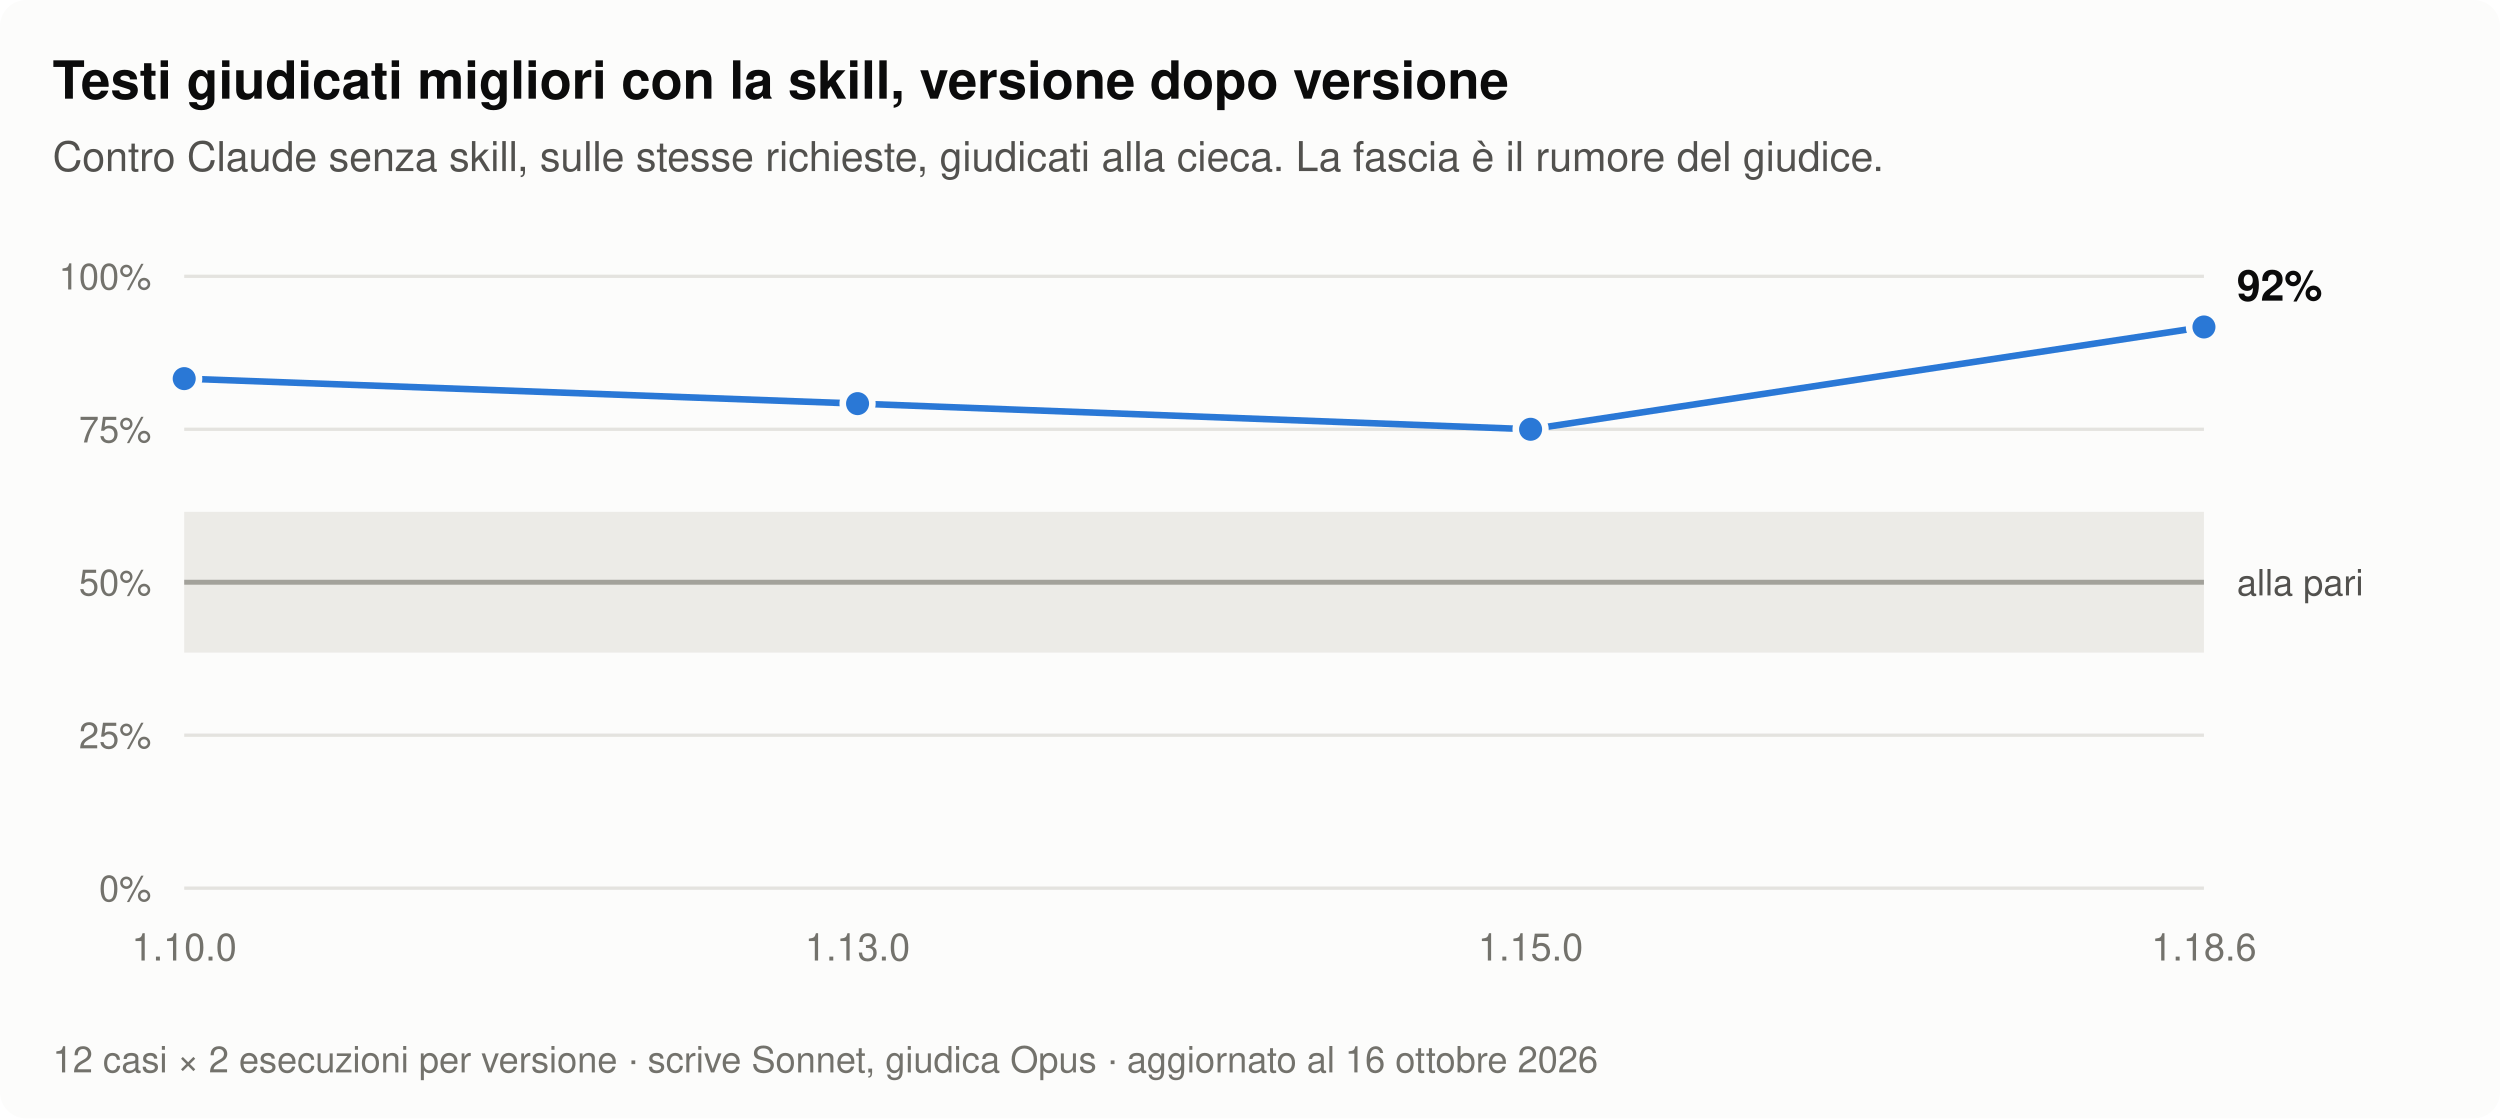
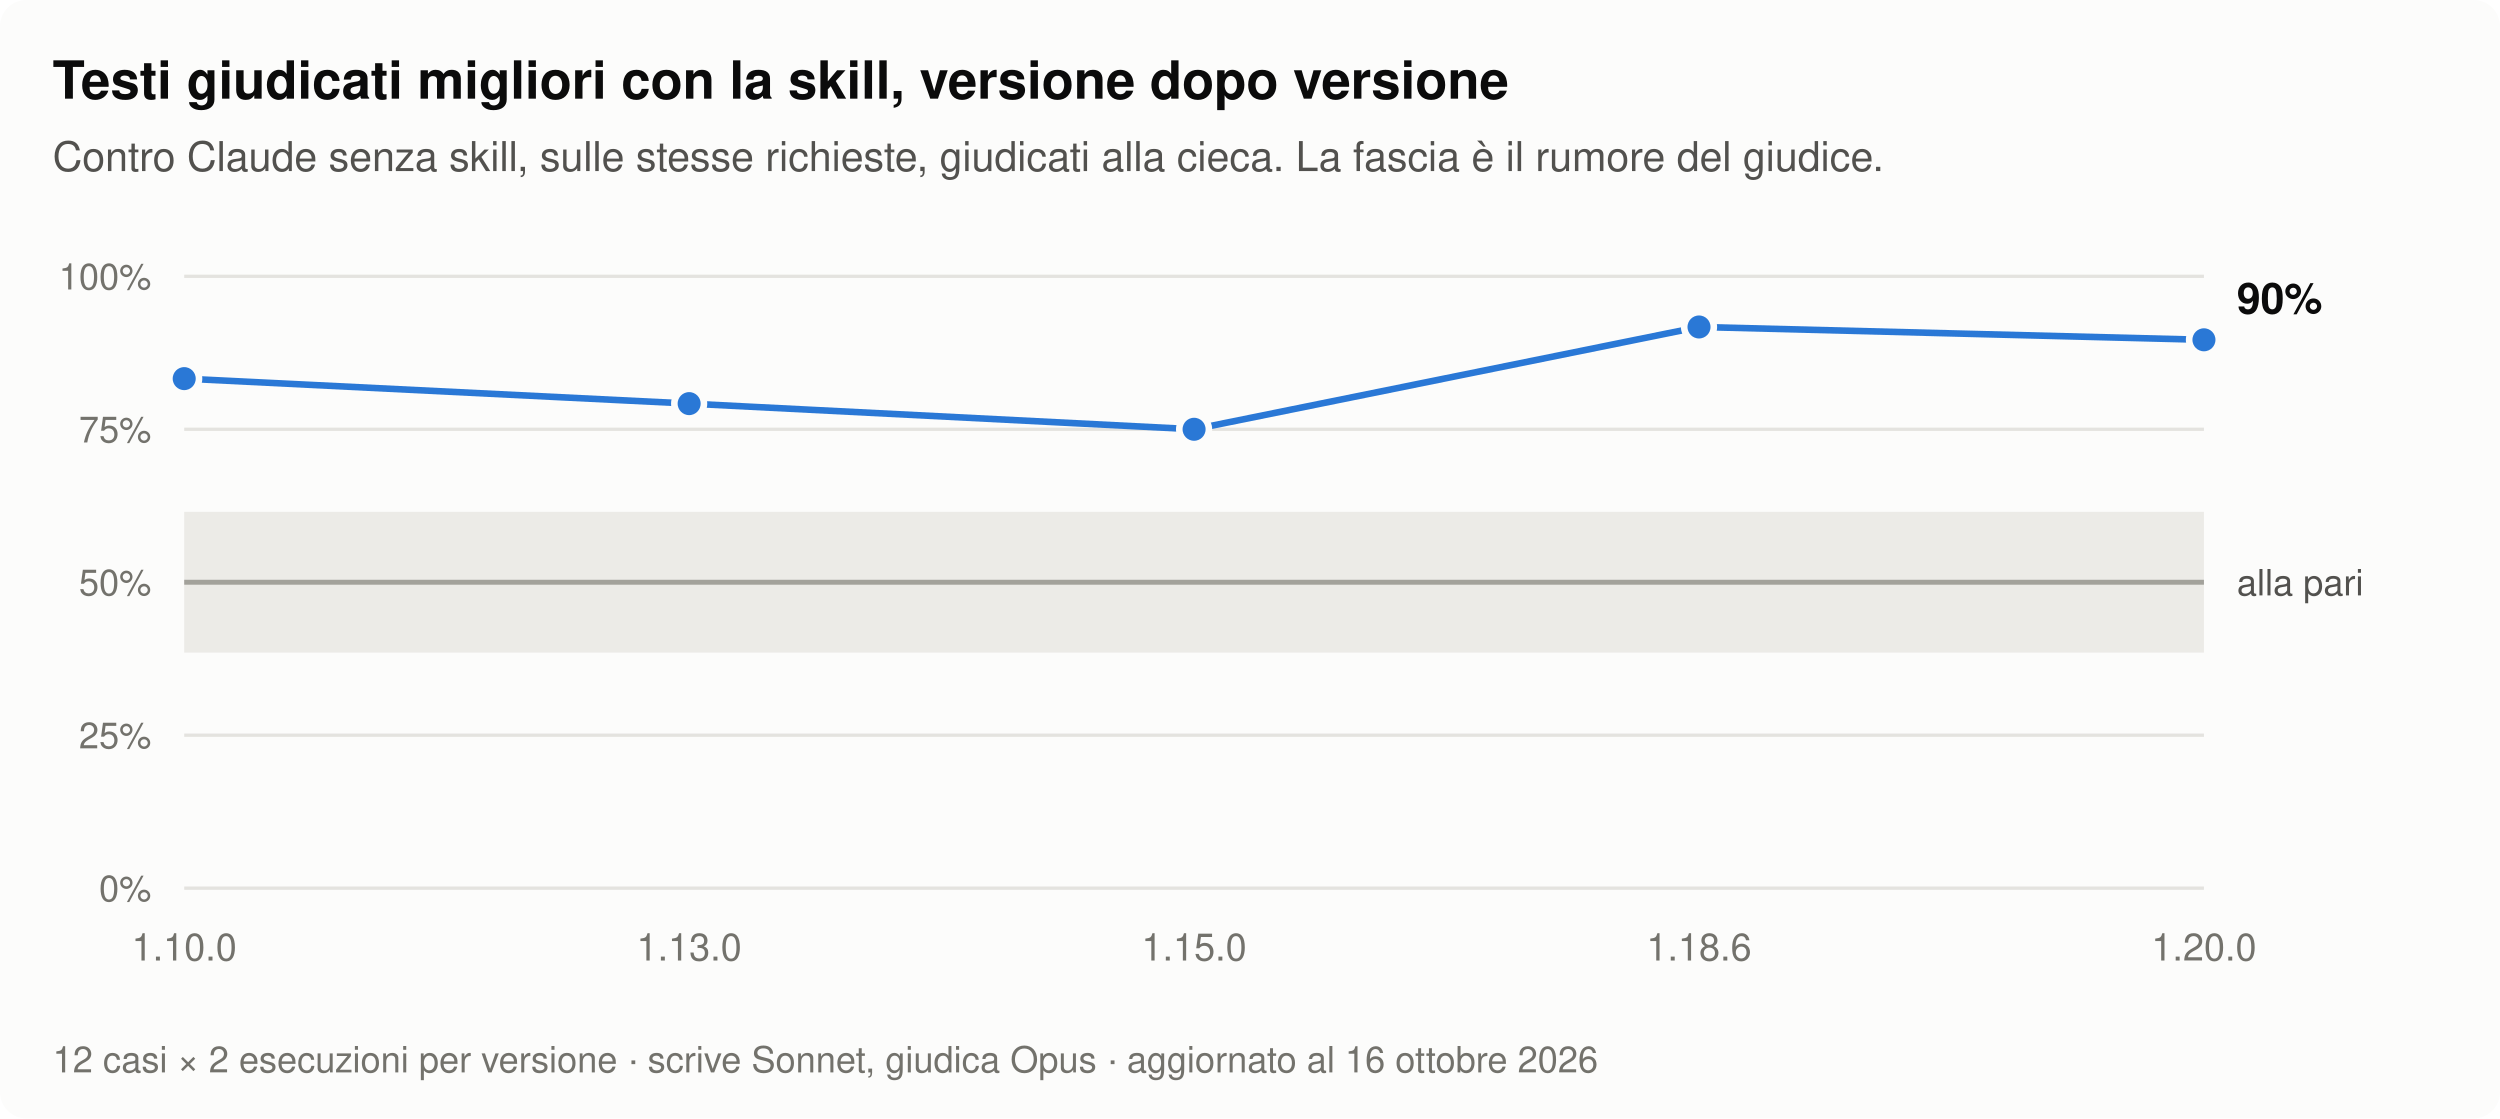
- <svg xmlns="http://www.w3.org/2000/svg" viewBox="0 0 760 340" width="760" height="340" role="img" aria-label="Testi giudicati migliori con la skill, versione dopo versione. 1.10.0: 83%; 1.13.0: 79%; 1.15.0: 75%; 1.18.6: 92%">
+ <svg xmlns="http://www.w3.org/2000/svg" viewBox="0 0 760 340" width="760" height="340" role="img" aria-label="Testi giudicati migliori con la skill, versione dopo versione. 1.10.0: 83%; 1.13.0: 79%; 1.15.0: 75%; 1.18.6: 92%; 1.20.0: 90%">
  <style>
.sfondo{fill:#fcfcfb}.t1{fill:#0b0b0b}.t2{fill:#52514e}.t3{fill:#73726c}
.fascia{fill:#ecebe7}.griglia{stroke:#e4e3df}.rif{stroke:#a3a29b}.serie{stroke:#2a78d6}.punto{fill:#2a78d6;stroke:#fcfcfb}
@media (prefers-color-scheme: dark){
.sfondo{fill:#1a1a19}.t1{fill:#f0efec}.t2{fill:#c3c2b7}.t3{fill:#9c9b93}
.fascia{fill:#262624}.griglia{stroke:#33332f}.rif{stroke:#6f6e68}.serie{stroke:#3987e5}.punto{fill:#3987e5;stroke:#1a1a19}}
text{font-family:-apple-system,BlinkMacSystemFont,"Segoe UI",Helvetica,Arial,sans-serif}
</style>
  <rect class="sfondo" width="760" height="340" rx="8" />
  <text class="t1" x="16" y="30" font-size="16" font-weight="600">Testi giudicati migliori con la skill, versione dopo versione</text>
  <text class="t2" x="16" y="52" font-size="12.5">Contro Claude senza skill, sulle stesse richieste, giudicati alla cieca. La fascia è il rumore del giudice.</text>
  <rect class="fascia" x="56" y="155.6" width="614" height="42.8" />
  <line class="griglia" x1="56" x2="670" y1="270.0" y2="270.0" stroke-width="1" />
  <text class="t3" x="46" y="274.0" font-size="11" text-anchor="end">0%</text>
  <line class="griglia" x1="56" x2="670" y1="223.5" y2="223.5" stroke-width="1" />
  <text class="t3" x="46" y="227.5" font-size="11" text-anchor="end">25%</text>
  <line class="rif" x1="56" x2="670" y1="177.0" y2="177.0" stroke-width="1.5" />
  <text class="t3" x="46" y="181.0" font-size="11" text-anchor="end">50%</text>
  <line class="griglia" x1="56" x2="670" y1="130.5" y2="130.5" stroke-width="1" />
  <text class="t3" x="46" y="134.5" font-size="11" text-anchor="end">75%</text>
  <line class="griglia" x1="56" x2="670" y1="84.0" y2="84.0" stroke-width="1" />
  <text class="t3" x="46" y="88.0" font-size="11" text-anchor="end">100%</text>
  <text class="t2" x="680" y="181.0" font-size="11">alla pari</text>
  <text class="t3" x="56.0" y="292" font-size="11.5" text-anchor="middle">1.10.0</text>
-   <text class="t3" x="260.7" y="292" font-size="11.5" text-anchor="middle">1.13.0</text>
-   <text class="t3" x="465.3" y="292" font-size="11.5" text-anchor="middle">1.15.0</text>
-   <text class="t3" x="670.0" y="292" font-size="11.5" text-anchor="middle">1.18.6</text>
-   <polyline class="serie" points="56.0,115.1 260.7,122.7 465.3,130.5 670.0,99.4" fill="none" stroke-width="2" stroke-linejoin="round" stroke-linecap="round" />
+   <text class="t3" x="209.5" y="292" font-size="11.5" text-anchor="middle">1.13.0</text>
+   <text class="t3" x="363.0" y="292" font-size="11.5" text-anchor="middle">1.15.0</text>
+   <text class="t3" x="516.5" y="292" font-size="11.5" text-anchor="middle">1.18.6</text>
+   <text class="t3" x="670.0" y="292" font-size="11.5" text-anchor="middle">1.20.0</text>
+   <polyline class="serie" points="56.0,115.1 209.5,122.7 363.0,130.5 516.5,99.4 670.0,103.3" fill="none" stroke-width="2" stroke-linejoin="round" stroke-linecap="round" />
  <circle class="punto" cx="56.0" cy="115.1" r="4.5" stroke-width="2" />
-   <circle class="punto" cx="260.7" cy="122.7" r="4.5" stroke-width="2" />
-   <circle class="punto" cx="465.3" cy="130.5" r="4.5" stroke-width="2" />
-   <circle class="punto" cx="670.0" cy="99.4" r="4.5" stroke-width="2" />
-   <text class="t1" x="680.0" y="91.4" font-size="13" font-weight="600">92%</text>
+   <circle class="punto" cx="209.5" cy="122.7" r="4.5" stroke-width="2" />
+   <circle class="punto" cx="363.0" cy="130.5" r="4.5" stroke-width="2" />
+   <circle class="punto" cx="516.5" cy="99.4" r="4.5" stroke-width="2" />
+   <circle class="punto" cx="670.0" cy="103.3" r="4.5" stroke-width="2" />
+   <text class="t1" x="680.0" y="95.3" font-size="13" font-weight="600">90%</text>
  <text class="t3" x="16" y="326" font-size="11">12 casi × 2 esecuzioni per versione · scrive Sonnet, giudica Opus · aggiornato al 16 ottobre 2026</text>
</svg>
